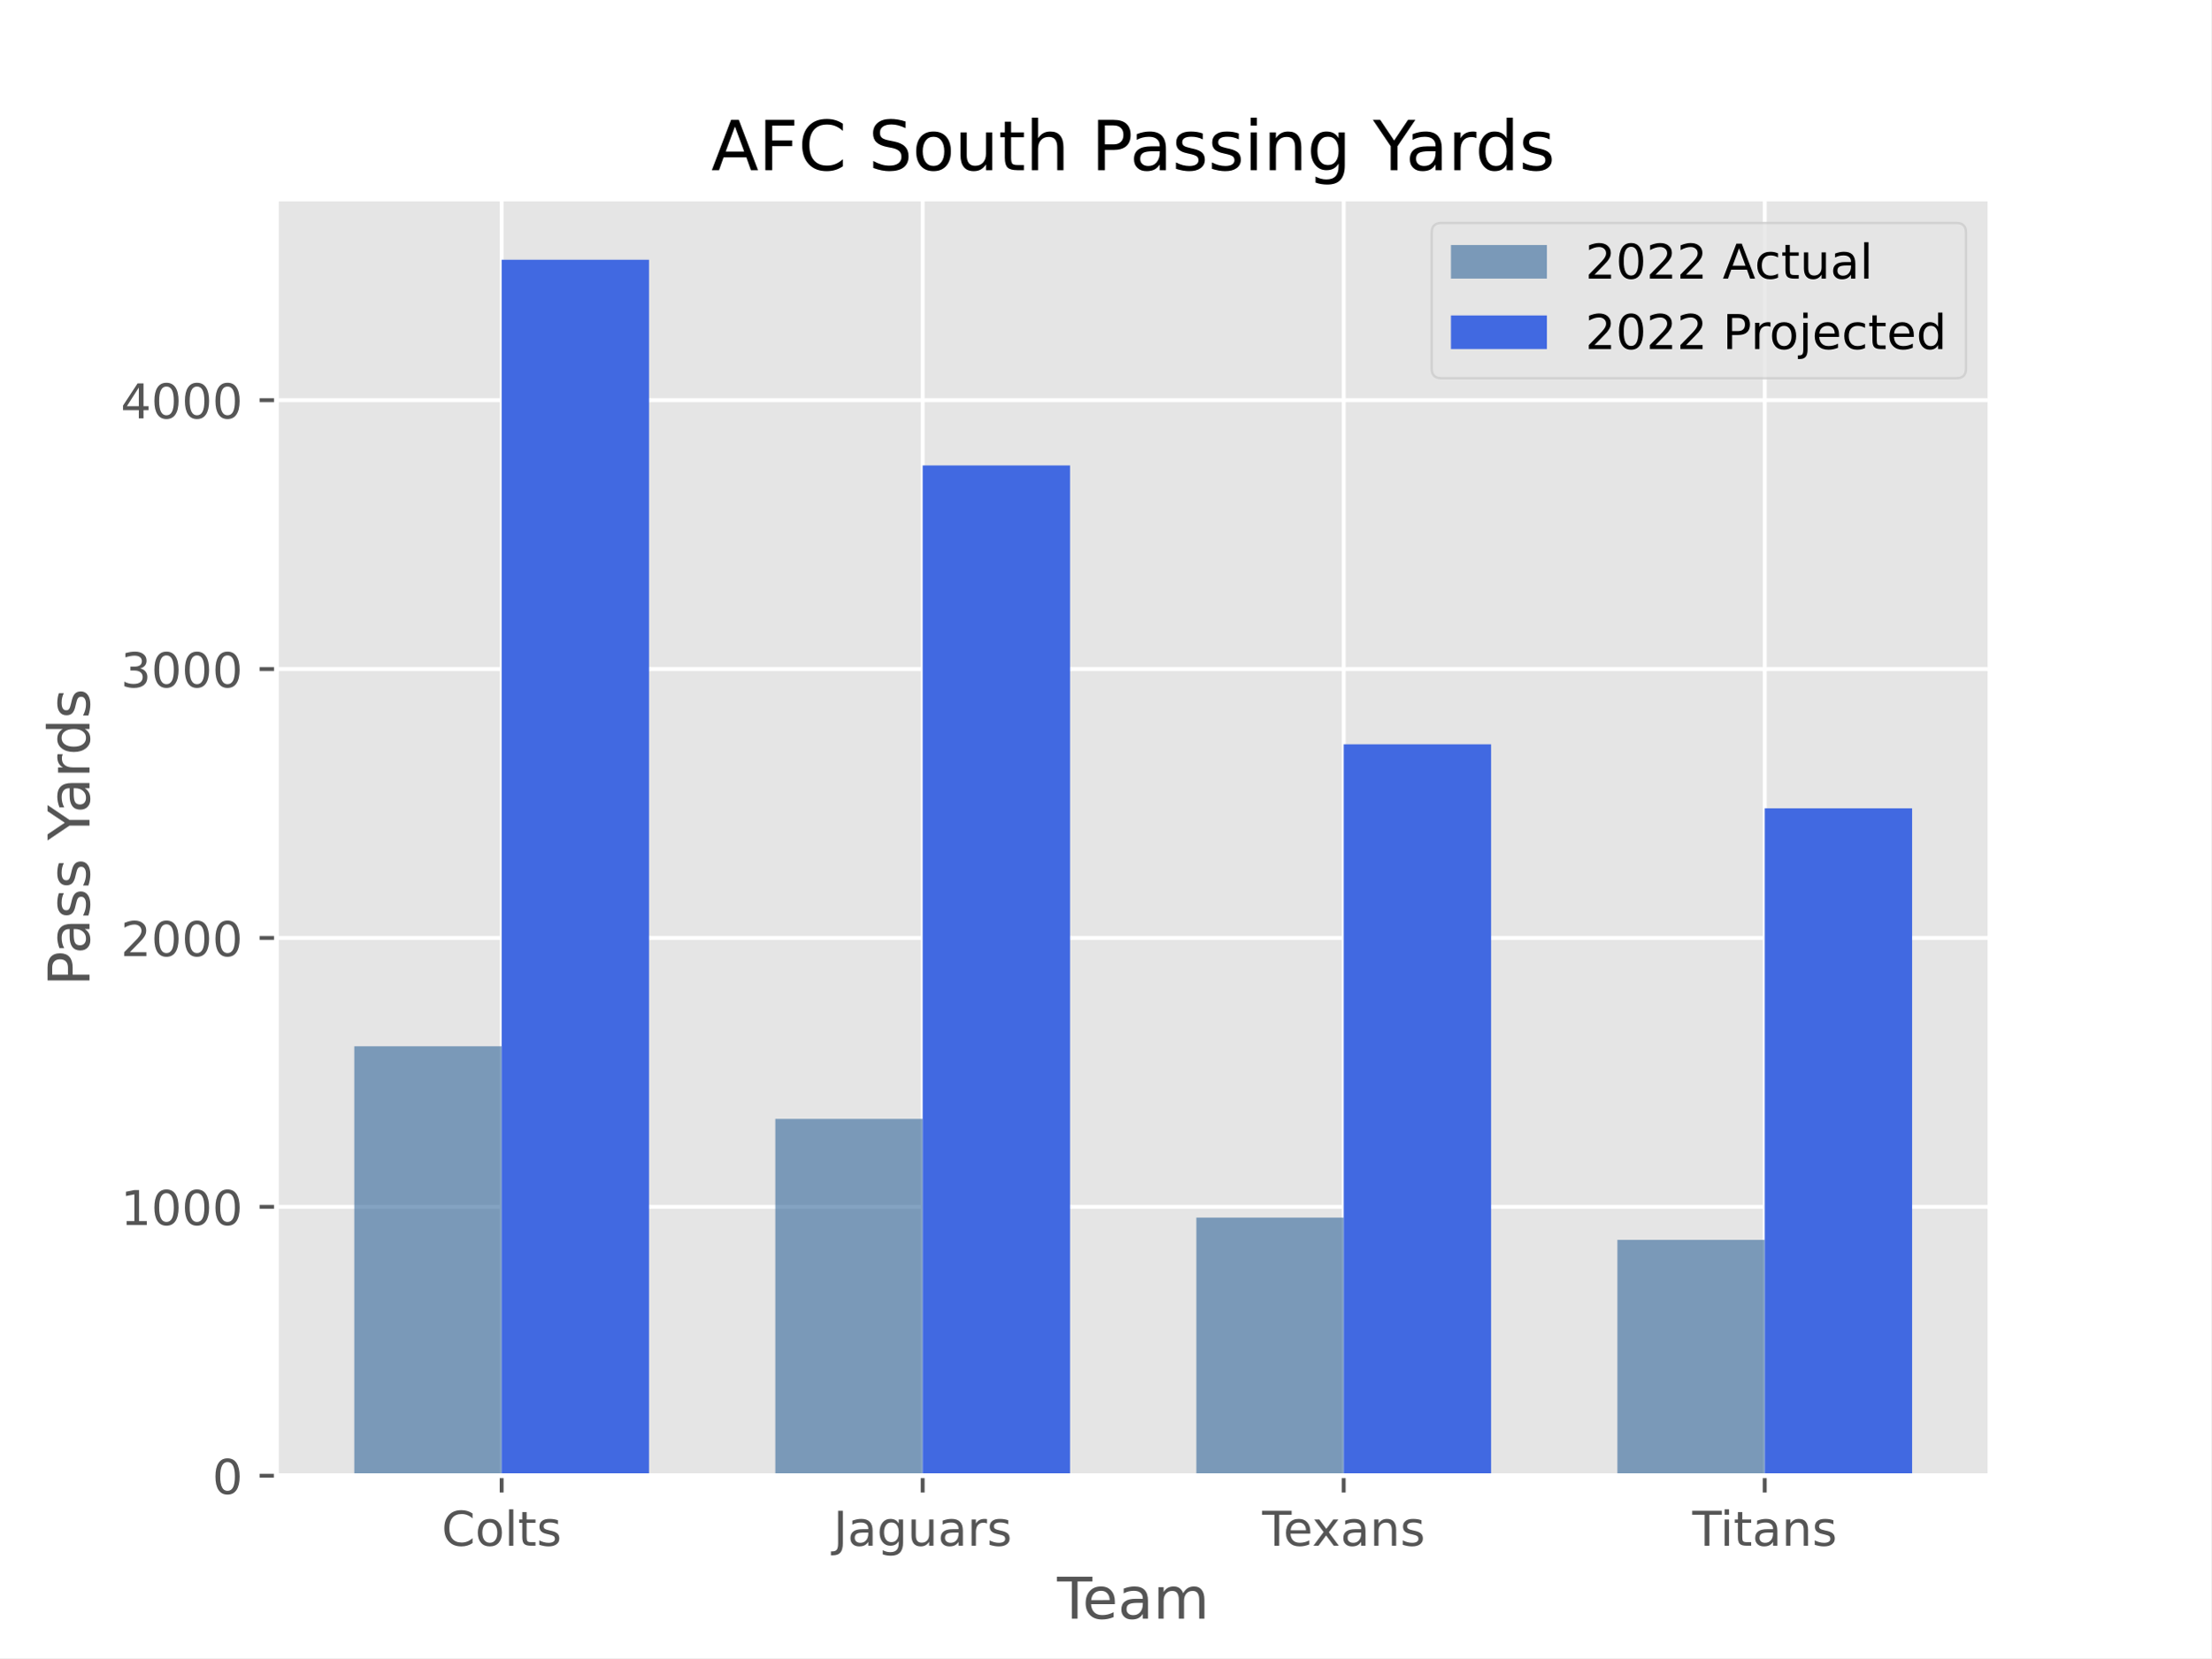
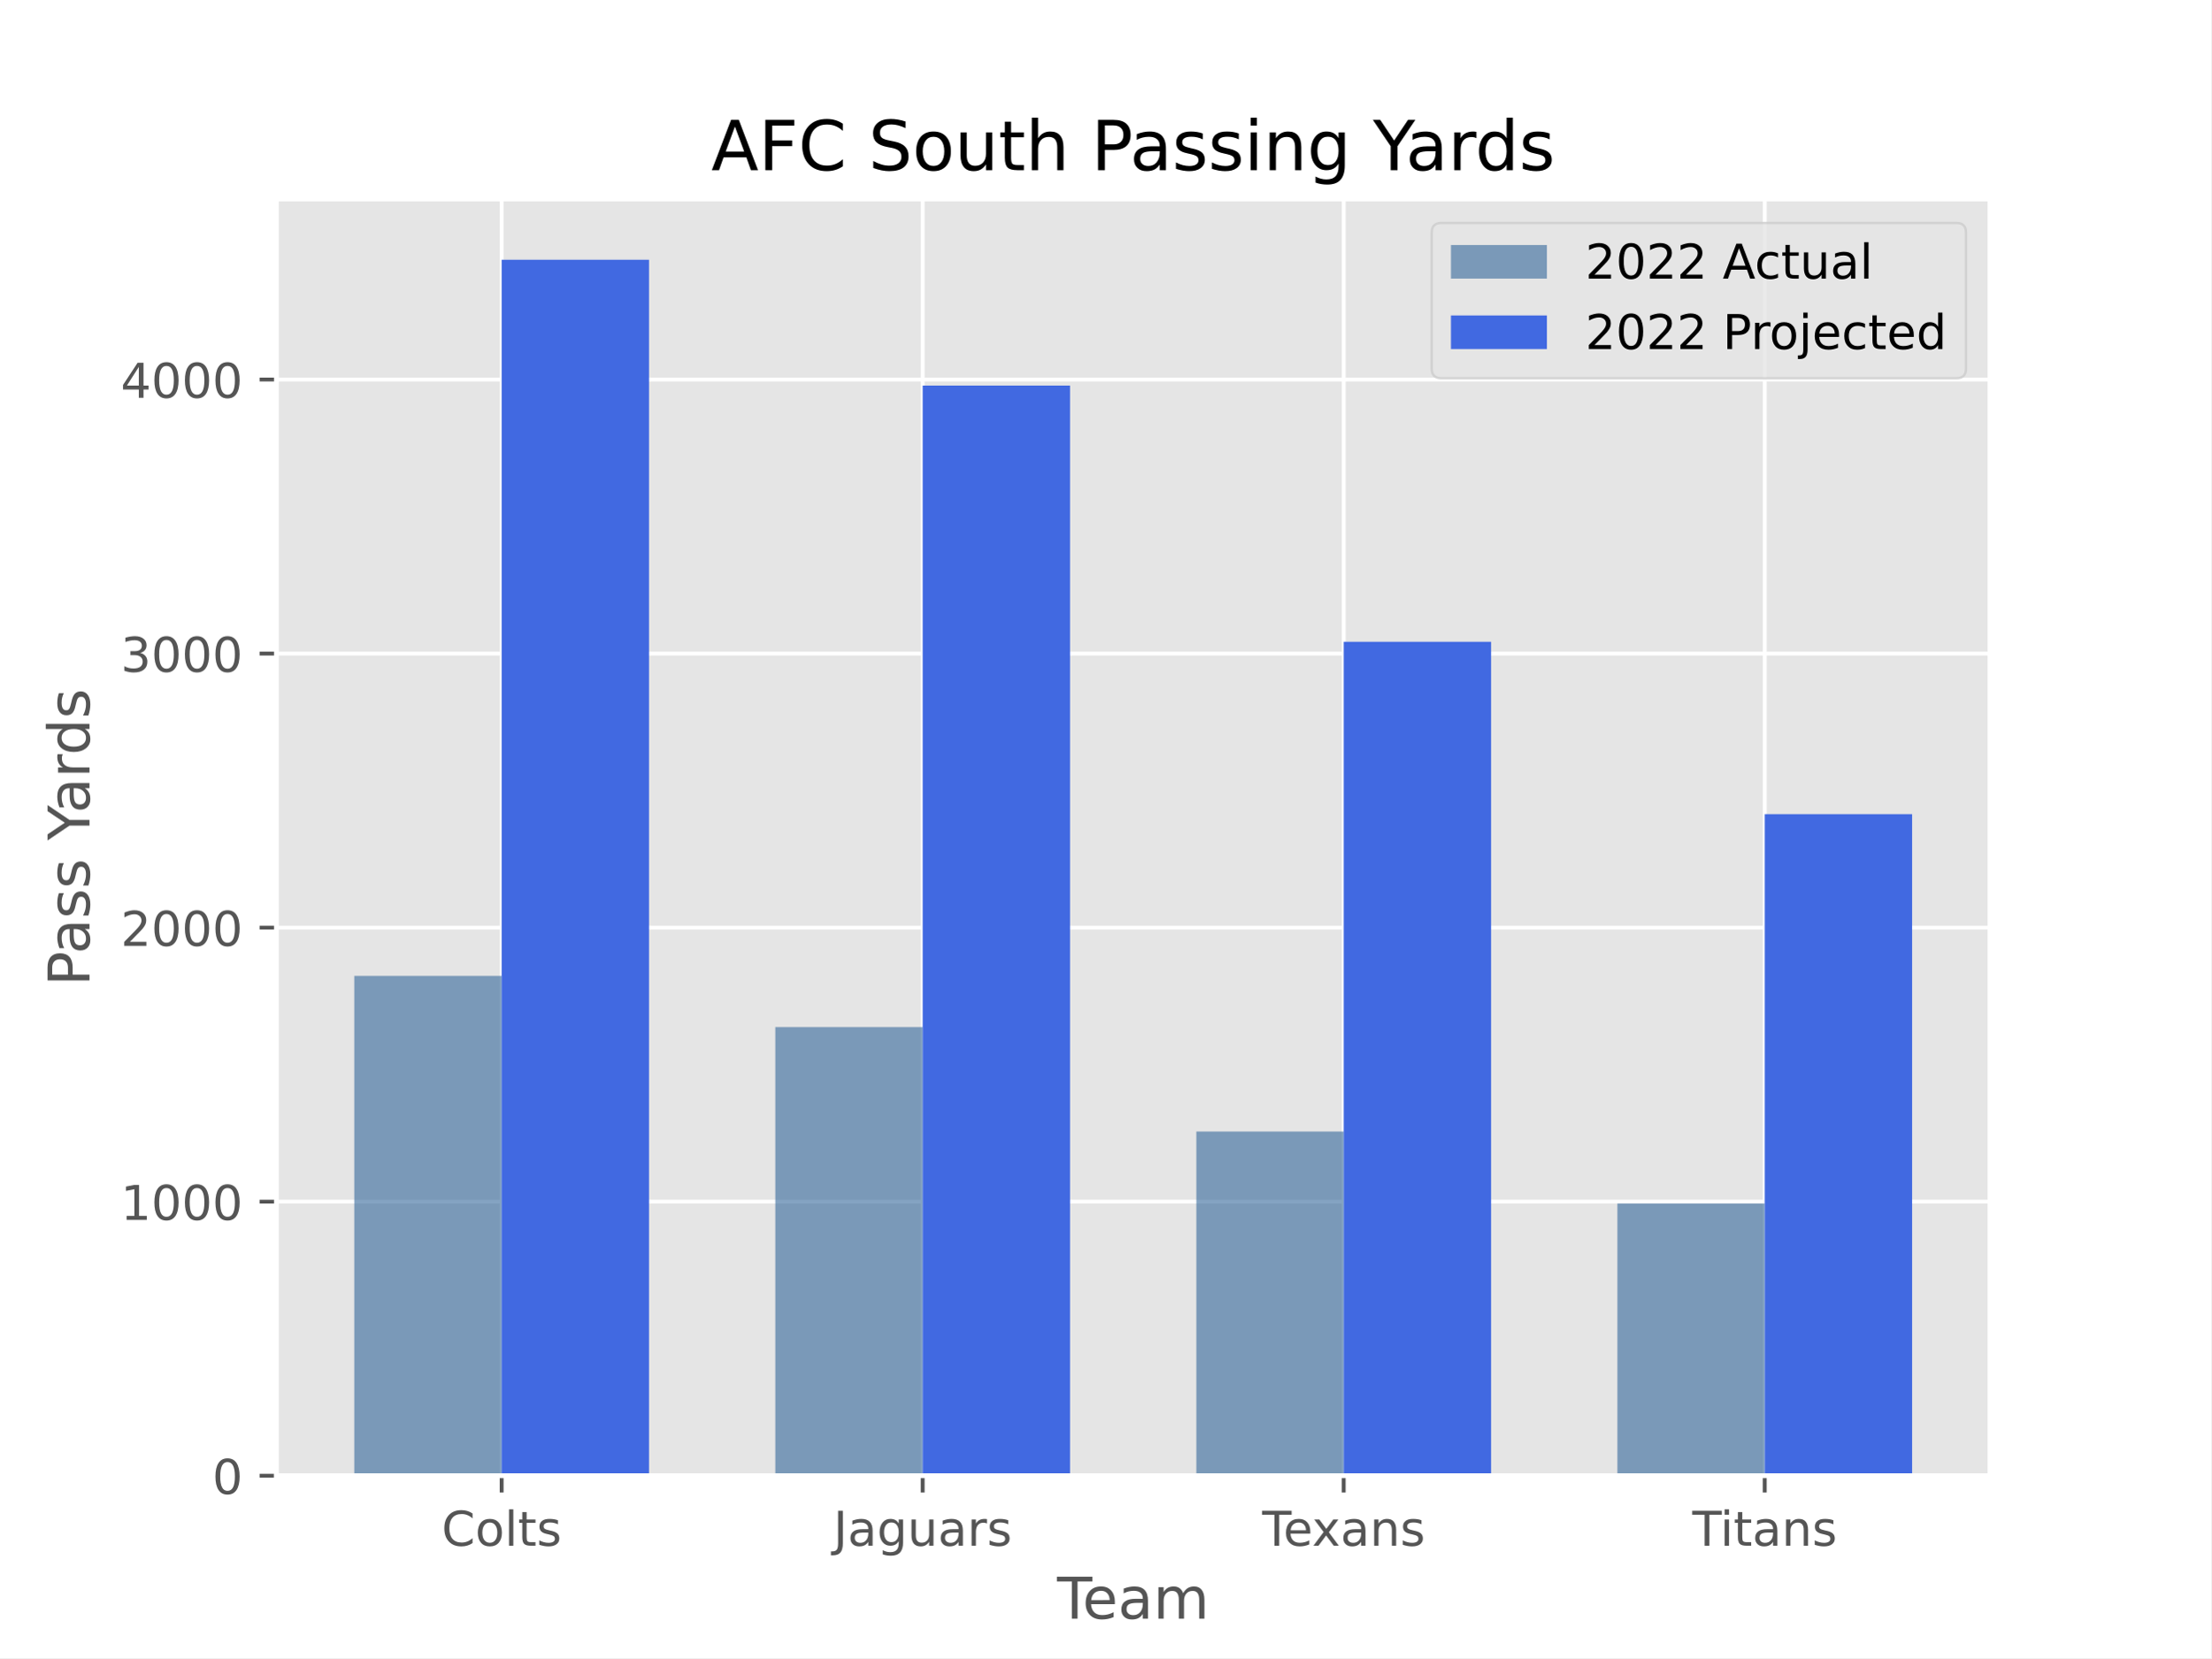
<svg xmlns="http://www.w3.org/2000/svg" xmlns:xlink="http://www.w3.org/1999/xlink" width="460.8pt" height="345.6pt" viewBox="0 0 460.8 345.6" version="1.1">
  <defs>
    <style type="text/css">*{stroke-linejoin: round; stroke-linecap: butt}</style>
  </defs>
  <g id="figure_1">
    <g id="patch_1">
      <path d="M 0 345.6  L 460.8 345.6  L 460.8 0  L 0 0  z " style="fill: #ffffff" />
    </g>
    <g id="axes_1">
      <g id="patch_2">
        <path d="M 57.6 307.584  L 414.72 307.584  L 414.72 41.472  L 57.6 41.472  z " style="fill: #e5e5e5" />
      </g>
      <g id="matplotlib.axis_1">
        <g id="xtick_1">
          <g id="line2d_1">
-             <path d="M 104.543 307.584  L 104.543 41.472  " clip-path="url(#pb0bd176c6e)" style="fill: none; stroke: #ffffff; stroke-width: 0.8; stroke-linecap: square" />
+             <path d="M 104.543 307.584  L 104.543 41.472  " clip-path="url(#p5f546486fd)" style="fill: none; stroke: #ffffff; stroke-width: 0.8; stroke-linecap: square" />
          </g>
          <g id="line2d_2">
            <defs>
-               <path id="md7127a31d8" d="M 0 0  L 0 3.5  " style="stroke: #555555; stroke-width: 0.8" />
-             </defs>
-             <g>
-               <use xlink:href="#md7127a31d8" x="104.543" y="307.584" style="fill: #555555; stroke: #555555; stroke-width: 0.8" />
+               <path id="m7814eb8544" d="M 0 0  L 0 3.5  " style="stroke: #555555; stroke-width: 0.8" />
+             </defs>
+             <g>
+               <use xlink:href="#m7814eb8544" x="104.543" y="307.584" style="fill: #555555; stroke: #555555; stroke-width: 0.8" />
            </g>
          </g>
          <g id="text_1">
            <g style="fill: #555555" transform="translate(92.03861 322.1824) scale(0.1 -0.1)">
              <defs>
                <path id="DejaVuSans-43" d="M 4122 4306  L 4122 3641  Q 3803 3938 3442 4084  Q 3081 4231 2675 4231  Q 1875 4231 1450 3742  Q 1025 3253 1025 2328  Q 1025 1406 1450 917  Q 1875 428 2675 428  Q 3081 428 3442 575  Q 3803 722 4122 1019  L 4122 359  Q 3791 134 3420 21  Q 3050 -91 2638 -91  Q 1578 -91 968 557  Q 359 1206 359 2328  Q 359 3453 968 4101  Q 1578 4750 2638 4750  Q 3056 4750 3426 4639  Q 3797 4528 4122 4306  z " transform="scale(0.015625)" />
                <path id="DejaVuSans-6f" d="M 1959 3097  Q 1497 3097 1228 2736  Q 959 2375 959 1747  Q 959 1119 1226 758  Q 1494 397 1959 397  Q 2419 397 2687 759  Q 2956 1122 2956 1747  Q 2956 2369 2687 2733  Q 2419 3097 1959 3097  z M 1959 3584  Q 2709 3584 3137 3096  Q 3566 2609 3566 1747  Q 3566 888 3137 398  Q 2709 -91 1959 -91  Q 1206 -91 779 398  Q 353 888 353 1747  Q 353 2609 779 3096  Q 1206 3584 1959 3584  z " transform="scale(0.015625)" />
                <path id="DejaVuSans-6c" d="M 603 4863  L 1178 4863  L 1178 0  L 603 0  L 603 4863  z " transform="scale(0.015625)" />
                <path id="DejaVuSans-74" d="M 1172 4494  L 1172 3500  L 2356 3500  L 2356 3053  L 1172 3053  L 1172 1153  Q 1172 725 1289 603  Q 1406 481 1766 481  L 2356 481  L 2356 0  L 1766 0  Q 1100 0 847 248  Q 594 497 594 1153  L 594 3053  L 172 3053  L 172 3500  L 594 3500  L 594 4494  L 1172 4494  z " transform="scale(0.015625)" />
                <path id="DejaVuSans-73" d="M 2834 3397  L 2834 2853  Q 2591 2978 2328 3040  Q 2066 3103 1784 3103  Q 1356 3103 1142 2972  Q 928 2841 928 2578  Q 928 2378 1081 2264  Q 1234 2150 1697 2047  L 1894 2003  Q 2506 1872 2764 1633  Q 3022 1394 3022 966  Q 3022 478 2636 193  Q 2250 -91 1575 -91  Q 1294 -91 989 -36  Q 684 19 347 128  L 347 722  Q 666 556 975 473  Q 1284 391 1588 391  Q 1994 391 2212 530  Q 2431 669 2431 922  Q 2431 1156 2273 1281  Q 2116 1406 1581 1522  L 1381 1569  Q 847 1681 609 1914  Q 372 2147 372 2553  Q 372 3047 722 3315  Q 1072 3584 1716 3584  Q 2034 3584 2315 3537  Q 2597 3491 2834 3397  z " transform="scale(0.015625)" />
              </defs>
              <use xlink:href="#DejaVuSans-43" />
              <use xlink:href="#DejaVuSans-6f" x="69.824" />
              <use xlink:href="#DejaVuSans-6c" x="131.006" />
              <use xlink:href="#DejaVuSans-74" x="158.789" />
              <use xlink:href="#DejaVuSans-73" x="197.998" />
            </g>
          </g>
        </g>
        <g id="xtick_2">
          <g id="line2d_3">
-             <path d="M 192.288 307.584  L 192.288 41.472  " clip-path="url(#pb0bd176c6e)" style="fill: none; stroke: #ffffff; stroke-width: 0.8; stroke-linecap: square" />
+             <path d="M 192.288 307.584  L 192.288 41.472  " clip-path="url(#p5f546486fd)" style="fill: none; stroke: #ffffff; stroke-width: 0.8; stroke-linecap: square" />
          </g>
          <g id="line2d_4">
            <g>
-               <use xlink:href="#md7127a31d8" x="192.288" y="307.584" style="fill: #555555; stroke: #555555; stroke-width: 0.8" />
+               <use xlink:href="#m7814eb8544" x="192.288" y="307.584" style="fill: #555555; stroke: #555555; stroke-width: 0.8" />
            </g>
          </g>
          <g id="text_2">
            <g style="fill: #555555" transform="translate(173.6815 322.1824) scale(0.1 -0.1)">
              <defs>
                <path id="DejaVuSans-4a" d="M 628 4666  L 1259 4666  L 1259 325  Q 1259 -519 939 -900  Q 619 -1281 -91 -1281  L -331 -1281  L -331 -750  L -134 -750  Q 284 -750 456 -515  Q 628 -281 628 325  L 628 4666  z " transform="scale(0.015625)" />
                <path id="DejaVuSans-61" d="M 2194 1759  Q 1497 1759 1228 1600  Q 959 1441 959 1056  Q 959 750 1161 570  Q 1363 391 1709 391  Q 2188 391 2477 730  Q 2766 1069 2766 1631  L 2766 1759  L 2194 1759  z M 3341 1997  L 3341 0  L 2766 0  L 2766 531  Q 2569 213 2275 61  Q 1981 -91 1556 -91  Q 1019 -91 701 211  Q 384 513 384 1019  Q 384 1609 779 1909  Q 1175 2209 1959 2209  L 2766 2209  L 2766 2266  Q 2766 2663 2505 2880  Q 2244 3097 1772 3097  Q 1472 3097 1187 3025  Q 903 2953 641 2809  L 641 3341  Q 956 3463 1253 3523  Q 1550 3584 1831 3584  Q 2591 3584 2966 3190  Q 3341 2797 3341 1997  z " transform="scale(0.015625)" />
                <path id="DejaVuSans-67" d="M 2906 1791  Q 2906 2416 2648 2759  Q 2391 3103 1925 3103  Q 1463 3103 1205 2759  Q 947 2416 947 1791  Q 947 1169 1205 825  Q 1463 481 1925 481  Q 2391 481 2648 825  Q 2906 1169 2906 1791  z M 3481 434  Q 3481 -459 3084 -895  Q 2688 -1331 1869 -1331  Q 1566 -1331 1297 -1286  Q 1028 -1241 775 -1147  L 775 -588  Q 1028 -725 1275 -790  Q 1522 -856 1778 -856  Q 2344 -856 2625 -561  Q 2906 -266 2906 331  L 2906 616  Q 2728 306 2450 153  Q 2172 0 1784 0  Q 1141 0 747 490  Q 353 981 353 1791  Q 353 2603 747 3093  Q 1141 3584 1784 3584  Q 2172 3584 2450 3431  Q 2728 3278 2906 2969  L 2906 3500  L 3481 3500  L 3481 434  z " transform="scale(0.015625)" />
                <path id="DejaVuSans-75" d="M 544 1381  L 544 3500  L 1119 3500  L 1119 1403  Q 1119 906 1312 657  Q 1506 409 1894 409  Q 2359 409 2629 706  Q 2900 1003 2900 1516  L 2900 3500  L 3475 3500  L 3475 0  L 2900 0  L 2900 538  Q 2691 219 2414 64  Q 2138 -91 1772 -91  Q 1169 -91 856 284  Q 544 659 544 1381  z M 1991 3584  L 1991 3584  z " transform="scale(0.015625)" />
                <path id="DejaVuSans-72" d="M 2631 2963  Q 2534 3019 2420 3045  Q 2306 3072 2169 3072  Q 1681 3072 1420 2755  Q 1159 2438 1159 1844  L 1159 0  L 581 0  L 581 3500  L 1159 3500  L 1159 2956  Q 1341 3275 1631 3429  Q 1922 3584 2338 3584  Q 2397 3584 2469 3576  Q 2541 3569 2628 3553  L 2631 2963  z " transform="scale(0.015625)" />
              </defs>
              <use xlink:href="#DejaVuSans-4a" />
              <use xlink:href="#DejaVuSans-61" x="29.492" />
              <use xlink:href="#DejaVuSans-67" x="90.771" />
              <use xlink:href="#DejaVuSans-75" x="154.248" />
              <use xlink:href="#DejaVuSans-61" x="217.627" />
              <use xlink:href="#DejaVuSans-72" x="278.906" />
              <use xlink:href="#DejaVuSans-73" x="320.02" />
            </g>
          </g>
        </g>
        <g id="xtick_3">
          <g id="line2d_5">
-             <path d="M 280.032 307.584  L 280.032 41.472  " clip-path="url(#pb0bd176c6e)" style="fill: none; stroke: #ffffff; stroke-width: 0.8; stroke-linecap: square" />
+             <path d="M 280.032 307.584  L 280.032 41.472  " clip-path="url(#p5f546486fd)" style="fill: none; stroke: #ffffff; stroke-width: 0.8; stroke-linecap: square" />
          </g>
          <g id="line2d_6">
            <g>
-               <use xlink:href="#md7127a31d8" x="280.032" y="307.584" style="fill: #555555; stroke: #555555; stroke-width: 0.8" />
+               <use xlink:href="#m7814eb8544" x="280.032" y="307.584" style="fill: #555555; stroke: #555555; stroke-width: 0.8" />
            </g>
          </g>
          <g id="text_3">
            <g style="fill: #555555" transform="translate(263.0424 322.1824) scale(0.1 -0.1)">
              <defs>
                <path id="DejaVuSans-54" d="M -19 4666  L 3928 4666  L 3928 4134  L 2272 4134  L 2272 0  L 1638 0  L 1638 4134  L -19 4134  L -19 4666  z " transform="scale(0.015625)" />
                <path id="DejaVuSans-65" d="M 3597 1894  L 3597 1613  L 953 1613  Q 991 1019 1311 708  Q 1631 397 2203 397  Q 2534 397 2845 478  Q 3156 559 3463 722  L 3463 178  Q 3153 47 2828 -22  Q 2503 -91 2169 -91  Q 1331 -91 842 396  Q 353 884 353 1716  Q 353 2575 817 3079  Q 1281 3584 2069 3584  Q 2775 3584 3186 3129  Q 3597 2675 3597 1894  z M 3022 2063  Q 3016 2534 2758 2815  Q 2500 3097 2075 3097  Q 1594 3097 1305 2825  Q 1016 2553 972 2059  L 3022 2063  z " transform="scale(0.015625)" />
                <path id="DejaVuSans-78" d="M 3513 3500  L 2247 1797  L 3578 0  L 2900 0  L 1881 1375  L 863 0  L 184 0  L 1544 1831  L 300 3500  L 978 3500  L 1906 2253  L 2834 3500  L 3513 3500  z " transform="scale(0.015625)" />
                <path id="DejaVuSans-6e" d="M 3513 2113  L 3513 0  L 2938 0  L 2938 2094  Q 2938 2591 2744 2837  Q 2550 3084 2163 3084  Q 1697 3084 1428 2787  Q 1159 2491 1159 1978  L 1159 0  L 581 0  L 581 3500  L 1159 3500  L 1159 2956  Q 1366 3272 1645 3428  Q 1925 3584 2291 3584  Q 2894 3584 3203 3211  Q 3513 2838 3513 2113  z " transform="scale(0.015625)" />
              </defs>
              <use xlink:href="#DejaVuSans-54" />
              <use xlink:href="#DejaVuSans-65" x="44.084" />
              <use xlink:href="#DejaVuSans-78" x="103.857" />
              <use xlink:href="#DejaVuSans-61" x="163.037" />
              <use xlink:href="#DejaVuSans-6e" x="224.316" />
              <use xlink:href="#DejaVuSans-73" x="287.695" />
            </g>
          </g>
        </g>
        <g id="xtick_4">
          <g id="line2d_7">
-             <path d="M 367.777 307.584  L 367.777 41.472  " clip-path="url(#pb0bd176c6e)" style="fill: none; stroke: #ffffff; stroke-width: 0.8; stroke-linecap: square" />
+             <path d="M 367.777 307.584  L 367.777 41.472  " clip-path="url(#p5f546486fd)" style="fill: none; stroke: #ffffff; stroke-width: 0.8; stroke-linecap: square" />
          </g>
          <g id="line2d_8">
            <g>
-               <use xlink:href="#md7127a31d8" x="367.777" y="307.584" style="fill: #555555; stroke: #555555; stroke-width: 0.8" />
+               <use xlink:href="#m7814eb8544" x="367.777" y="307.584" style="fill: #555555; stroke: #555555; stroke-width: 0.8" />
            </g>
          </g>
          <g id="text_4">
            <g style="fill: #555555" transform="translate(352.6923 322.1824) scale(0.1 -0.1)">
              <defs>
                <path id="DejaVuSans-69" d="M 603 3500  L 1178 3500  L 1178 0  L 603 0  L 603 3500  z M 603 4863  L 1178 4863  L 1178 4134  L 603 4134  L 603 4863  z " transform="scale(0.015625)" />
              </defs>
              <use xlink:href="#DejaVuSans-54" />
              <use xlink:href="#DejaVuSans-69" x="57.959" />
              <use xlink:href="#DejaVuSans-74" x="85.742" />
              <use xlink:href="#DejaVuSans-61" x="124.951" />
              <use xlink:href="#DejaVuSans-6e" x="186.23" />
              <use xlink:href="#DejaVuSans-73" x="249.609" />
            </g>
          </g>
        </g>
        <g id="text_5">
          <g style="fill: #555555" transform="translate(220.3022 337.3802) scale(0.12 -0.12)">
            <defs>
              <path id="DejaVuSans-6d" d="M 3328 2828  Q 3544 3216 3844 3400  Q 4144 3584 4550 3584  Q 5097 3584 5394 3201  Q 5691 2819 5691 2113  L 5691 0  L 5113 0  L 5113 2094  Q 5113 2597 4934 2840  Q 4756 3084 4391 3084  Q 3944 3084 3684 2787  Q 3425 2491 3425 1978  L 3425 0  L 2847 0  L 2847 2094  Q 2847 2600 2669 2842  Q 2491 3084 2119 3084  Q 1678 3084 1418 2786  Q 1159 2488 1159 1978  L 1159 0  L 581 0  L 581 3500  L 1159 3500  L 1159 2956  Q 1356 3278 1631 3431  Q 1906 3584 2284 3584  Q 2666 3584 2933 3390  Q 3200 3197 3328 2828  z " transform="scale(0.015625)" />
            </defs>
            <use xlink:href="#DejaVuSans-54" />
            <use xlink:href="#DejaVuSans-65" x="44.084" />
            <use xlink:href="#DejaVuSans-61" x="105.607" />
            <use xlink:href="#DejaVuSans-6d" x="166.887" />
          </g>
        </g>
      </g>
      <g id="matplotlib.axis_2">
        <g id="ytick_1">
          <g id="line2d_9">
-             <path d="M 57.6 307.584  L 414.72 307.584  " clip-path="url(#pb0bd176c6e)" style="fill: none; stroke: #ffffff; stroke-width: 0.8; stroke-linecap: square" />
+             <path d="M 57.6 307.584  L 414.72 307.584  " clip-path="url(#p5f546486fd)" style="fill: none; stroke: #ffffff; stroke-width: 0.8; stroke-linecap: square" />
          </g>
          <g id="line2d_10">
            <defs>
-               <path id="mbc2be4919d" d="M 0 0  L -3.5 0  " style="stroke: #555555; stroke-width: 0.8" />
-             </defs>
-             <g>
-               <use xlink:href="#mbc2be4919d" x="57.6" y="307.584" style="fill: #555555; stroke: #555555; stroke-width: 0.8" />
+               <path id="m87288c23a5" d="M 0 0  L -3.5 0  " style="stroke: #555555; stroke-width: 0.8" />
+             </defs>
+             <g>
+               <use xlink:href="#m87288c23a5" x="57.6" y="307.584" style="fill: #555555; stroke: #555555; stroke-width: 0.8" />
            </g>
          </g>
          <g id="text_6">
            <g style="fill: #555555" transform="translate(44.2375 311.3832) scale(0.1 -0.1)">
              <defs>
                <path id="DejaVuSans-30" d="M 2034 4250  Q 1547 4250 1301 3770  Q 1056 3291 1056 2328  Q 1056 1369 1301 889  Q 1547 409 2034 409  Q 2525 409 2770 889  Q 3016 1369 3016 2328  Q 3016 3291 2770 3770  Q 2525 4250 2034 4250  z M 2034 4750  Q 2819 4750 3233 4129  Q 3647 3509 3647 2328  Q 3647 1150 3233 529  Q 2819 -91 2034 -91  Q 1250 -91 836 529  Q 422 1150 422 2328  Q 422 3509 836 4129  Q 1250 4750 2034 4750  z " transform="scale(0.015625)" />
              </defs>
              <use xlink:href="#DejaVuSans-30" />
            </g>
          </g>
        </g>
        <g id="ytick_2">
          <g id="line2d_11">
-             <path d="M 57.6 251.538  L 414.72 251.538  " clip-path="url(#pb0bd176c6e)" style="fill: none; stroke: #ffffff; stroke-width: 0.8; stroke-linecap: square" />
+             <path d="M 57.6 250.464  L 414.72 250.464  " clip-path="url(#p5f546486fd)" style="fill: none; stroke: #ffffff; stroke-width: 0.8; stroke-linecap: square" />
          </g>
          <g id="line2d_12">
            <g>
-               <use xlink:href="#mbc2be4919d" x="57.6" y="251.538" style="fill: #555555; stroke: #555555; stroke-width: 0.8" />
+               <use xlink:href="#m87288c23a5" x="57.6" y="250.464" style="fill: #555555; stroke: #555555; stroke-width: 0.8" />
            </g>
          </g>
          <g id="text_7">
-             <g style="fill: #555555" transform="translate(25.15 255.3372) scale(0.1 -0.1)">
+             <g style="fill: #555555" transform="translate(25.15 254.2635) scale(0.1 -0.1)">
              <defs>
                <path id="DejaVuSans-31" d="M 794 531  L 1825 531  L 1825 4091  L 703 3866  L 703 4441  L 1819 4666  L 2450 4666  L 2450 531  L 3481 531  L 3481 0  L 794 0  L 794 531  z " transform="scale(0.015625)" />
              </defs>
              <use xlink:href="#DejaVuSans-31" />
              <use xlink:href="#DejaVuSans-30" x="63.623" />
              <use xlink:href="#DejaVuSans-30" x="127.246" />
              <use xlink:href="#DejaVuSans-30" x="190.869" />
            </g>
          </g>
        </g>
        <g id="ytick_3">
          <g id="line2d_13">
-             <path d="M 57.6 195.492  L 414.72 195.492  " clip-path="url(#pb0bd176c6e)" style="fill: none; stroke: #ffffff; stroke-width: 0.8; stroke-linecap: square" />
+             <path d="M 57.6 193.345  L 414.72 193.345  " clip-path="url(#p5f546486fd)" style="fill: none; stroke: #ffffff; stroke-width: 0.8; stroke-linecap: square" />
          </g>
          <g id="line2d_14">
            <g>
-               <use xlink:href="#mbc2be4919d" x="57.6" y="195.492" style="fill: #555555; stroke: #555555; stroke-width: 0.8" />
+               <use xlink:href="#m87288c23a5" x="57.6" y="193.345" style="fill: #555555; stroke: #555555; stroke-width: 0.8" />
            </g>
          </g>
          <g id="text_8">
-             <g style="fill: #555555" transform="translate(25.15 199.2912) scale(0.1 -0.1)">
+             <g style="fill: #555555" transform="translate(25.15 197.1439) scale(0.1 -0.1)">
              <defs>
                <path id="DejaVuSans-32" d="M 1228 531  L 3431 531  L 3431 0  L 469 0  L 469 531  Q 828 903 1448 1529  Q 2069 2156 2228 2338  Q 2531 2678 2651 2914  Q 2772 3150 2772 3378  Q 2772 3750 2511 3984  Q 2250 4219 1831 4219  Q 1534 4219 1204 4116  Q 875 4013 500 3803  L 500 4441  Q 881 4594 1212 4672  Q 1544 4750 1819 4750  Q 2544 4750 2975 4387  Q 3406 4025 3406 3419  Q 3406 3131 3298 2873  Q 3191 2616 2906 2266  Q 2828 2175 2409 1742  Q 1991 1309 1228 531  z " transform="scale(0.015625)" />
              </defs>
              <use xlink:href="#DejaVuSans-32" />
              <use xlink:href="#DejaVuSans-30" x="63.623" />
              <use xlink:href="#DejaVuSans-30" x="127.246" />
              <use xlink:href="#DejaVuSans-30" x="190.869" />
            </g>
          </g>
        </g>
        <g id="ytick_4">
          <g id="line2d_15">
-             <path d="M 57.6 139.446  L 414.72 139.446  " clip-path="url(#pb0bd176c6e)" style="fill: none; stroke: #ffffff; stroke-width: 0.8; stroke-linecap: square" />
+             <path d="M 57.6 136.225  L 414.72 136.225  " clip-path="url(#p5f546486fd)" style="fill: none; stroke: #ffffff; stroke-width: 0.8; stroke-linecap: square" />
          </g>
          <g id="line2d_16">
            <g>
-               <use xlink:href="#mbc2be4919d" x="57.6" y="139.446" style="fill: #555555; stroke: #555555; stroke-width: 0.8" />
+               <use xlink:href="#m87288c23a5" x="57.6" y="136.225" style="fill: #555555; stroke: #555555; stroke-width: 0.8" />
            </g>
          </g>
          <g id="text_9">
-             <g style="fill: #555555" transform="translate(25.15 143.2452) scale(0.1 -0.1)">
+             <g style="fill: #555555" transform="translate(25.15 140.0242) scale(0.1 -0.1)">
              <defs>
                <path id="DejaVuSans-33" d="M 2597 2516  Q 3050 2419 3304 2112  Q 3559 1806 3559 1356  Q 3559 666 3084 287  Q 2609 -91 1734 -91  Q 1441 -91 1130 -33  Q 819 25 488 141  L 488 750  Q 750 597 1062 519  Q 1375 441 1716 441  Q 2309 441 2620 675  Q 2931 909 2931 1356  Q 2931 1769 2642 2001  Q 2353 2234 1838 2234  L 1294 2234  L 1294 2753  L 1863 2753  Q 2328 2753 2575 2939  Q 2822 3125 2822 3475  Q 2822 3834 2567 4026  Q 2313 4219 1838 4219  Q 1578 4219 1281 4162  Q 984 4106 628 3988  L 628 4550  Q 988 4650 1302 4700  Q 1616 4750 1894 4750  Q 2613 4750 3031 4423  Q 3450 4097 3450 3541  Q 3450 3153 3228 2886  Q 3006 2619 2597 2516  z " transform="scale(0.015625)" />
              </defs>
              <use xlink:href="#DejaVuSans-33" />
              <use xlink:href="#DejaVuSans-30" x="63.623" />
              <use xlink:href="#DejaVuSans-30" x="127.246" />
              <use xlink:href="#DejaVuSans-30" x="190.869" />
            </g>
          </g>
        </g>
        <g id="ytick_5">
          <g id="line2d_17">
-             <path d="M 57.6 83.4  L 414.72 83.4  " clip-path="url(#pb0bd176c6e)" style="fill: none; stroke: #ffffff; stroke-width: 0.8; stroke-linecap: square" />
+             <path d="M 57.6 79.105  L 414.72 79.105  " clip-path="url(#p5f546486fd)" style="fill: none; stroke: #ffffff; stroke-width: 0.8; stroke-linecap: square" />
          </g>
          <g id="line2d_18">
            <g>
-               <use xlink:href="#mbc2be4919d" x="57.6" y="83.4" style="fill: #555555; stroke: #555555; stroke-width: 0.8" />
+               <use xlink:href="#m87288c23a5" x="57.6" y="79.105" style="fill: #555555; stroke: #555555; stroke-width: 0.8" />
            </g>
          </g>
          <g id="text_10">
-             <g style="fill: #555555" transform="translate(25.15 87.19923) scale(0.1 -0.1)">
+             <g style="fill: #555555" transform="translate(25.15 82.90452) scale(0.1 -0.1)">
              <defs>
                <path id="DejaVuSans-34" d="M 2419 4116  L 825 1625  L 2419 1625  L 2419 4116  z M 2253 4666  L 3047 4666  L 3047 1625  L 3713 1625  L 3713 1100  L 3047 1100  L 3047 0  L 2419 0  L 2419 1100  L 313 1100  L 313 1709  L 2253 4666  z " transform="scale(0.015625)" />
              </defs>
              <use xlink:href="#DejaVuSans-34" />
              <use xlink:href="#DejaVuSans-30" x="63.623" />
              <use xlink:href="#DejaVuSans-30" x="127.246" />
              <use xlink:href="#DejaVuSans-30" x="190.869" />
            </g>
          </g>
        </g>
        <g id="text_11">
          <g style="fill: #555555" transform="translate(18.65438 205.5236) rotate(-90) scale(0.12 -0.12)">
            <defs>
              <path id="DejaVuSans-50" d="M 1259 4147  L 1259 2394  L 2053 2394  Q 2494 2394 2734 2622  Q 2975 2850 2975 3272  Q 2975 3691 2734 3919  Q 2494 4147 2053 4147  L 1259 4147  z M 628 4666  L 2053 4666  Q 2838 4666 3239 4311  Q 3641 3956 3641 3272  Q 3641 2581 3239 2228  Q 2838 1875 2053 1875  L 1259 1875  L 1259 0  L 628 0  L 628 4666  z " transform="scale(0.015625)" />
              <path id="DejaVuSans-20" transform="scale(0.015625)" />
              <path id="DejaVuSans-59" d="M -13 4666  L 666 4666  L 1959 2747  L 3244 4666  L 3922 4666  L 2272 2222  L 2272 0  L 1638 0  L 1638 2222  L -13 4666  z " transform="scale(0.015625)" />
              <path id="DejaVuSans-64" d="M 2906 2969  L 2906 4863  L 3481 4863  L 3481 0  L 2906 0  L 2906 525  Q 2725 213 2448 61  Q 2172 -91 1784 -91  Q 1150 -91 751 415  Q 353 922 353 1747  Q 353 2572 751 3078  Q 1150 3584 1784 3584  Q 2172 3584 2448 3432  Q 2725 3281 2906 2969  z M 947 1747  Q 947 1113 1208 752  Q 1469 391 1925 391  Q 2381 391 2643 752  Q 2906 1113 2906 1747  Q 2906 2381 2643 2742  Q 2381 3103 1925 3103  Q 1469 3103 1208 2742  Q 947 2381 947 1747  z " transform="scale(0.015625)" />
            </defs>
            <use xlink:href="#DejaVuSans-50" />
            <use xlink:href="#DejaVuSans-61" x="55.803" />
            <use xlink:href="#DejaVuSans-73" x="117.082" />
            <use xlink:href="#DejaVuSans-73" x="169.182" />
            <use xlink:href="#DejaVuSans-20" x="221.281" />
            <use xlink:href="#DejaVuSans-59" x="253.068" />
            <use xlink:href="#DejaVuSans-61" x="300.402" />
            <use xlink:href="#DejaVuSans-72" x="361.682" />
            <use xlink:href="#DejaVuSans-64" x="401.045" />
            <use xlink:href="#DejaVuSans-73" x="464.521" />
          </g>
        </g>
      </g>
      <g id="patch_3">
-         <path d="M 73.833 307.584  L 104.543 307.584  L 104.543 218.079  L 73.833 218.079  z " clip-path="url(#pb0bd176c6e)" style="fill: #336699; fill-opacity: 0.6" />
+         <path d="M 73.833 307.584  L 104.543 307.584  L 104.543 203.398  L 73.833 203.398  z " clip-path="url(#p5f546486fd)" style="fill: #336699; fill-opacity: 0.6" />
      </g>
      <g id="patch_4">
-         <path d="M 161.577 307.584  L 192.288 307.584  L 192.288 233.211  L 161.577 233.211  z " clip-path="url(#pb0bd176c6e)" style="fill: #336699; fill-opacity: 0.6" />
+         <path d="M 161.577 307.584  L 192.288 307.584  L 192.288 214.079  L 161.577 214.079  z " clip-path="url(#p5f546486fd)" style="fill: #336699; fill-opacity: 0.6" />
      </g>
      <g id="patch_5">
-         <path d="M 249.322 307.584  L 280.032 307.584  L 280.032 253.78  L 249.322 253.78  z " clip-path="url(#pb0bd176c6e)" style="fill: #336699; fill-opacity: 0.6" />
+         <path d="M 249.322 307.584  L 280.032 307.584  L 280.032 235.842  L 249.322 235.842  z " clip-path="url(#p5f546486fd)" style="fill: #336699; fill-opacity: 0.6" />
      </g>
      <g id="patch_6">
-         <path d="M 337.066 307.584  L 367.777 307.584  L 367.777 258.432  L 337.066 258.432  z " clip-path="url(#pb0bd176c6e)" style="fill: #336699; fill-opacity: 0.6" />
+         <path d="M 337.066 307.584  L 367.777 307.584  L 367.777 250.864  L 337.066 250.864  z " clip-path="url(#p5f546486fd)" style="fill: #336699; fill-opacity: 0.6" />
      </g>
      <g id="patch_7">
-         <path d="M 104.543 307.584  L 135.254 307.584  L 135.254 54.144  L 104.543 54.144  z " clip-path="url(#pb0bd176c6e)" style="fill: #4169e1" />
+         <path d="M 104.543 307.584  L 135.254 307.584  L 135.254 54.144  L 104.543 54.144  z " clip-path="url(#p5f546486fd)" style="fill: #4169e1" />
      </g>
      <g id="patch_8">
-         <path d="M 192.288 307.584  L 222.998 307.584  L 222.998 97.019  L 192.288 97.019  z " clip-path="url(#pb0bd176c6e)" style="fill: #4169e1" />
+         <path d="M 192.288 307.584  L 222.998 307.584  L 222.998 80.362  L 192.288 80.362  z " clip-path="url(#p5f546486fd)" style="fill: #4169e1" />
      </g>
      <g id="patch_9">
-         <path d="M 280.032 307.584  L 310.743 307.584  L 310.743 155.139  L 280.032 155.139  z " clip-path="url(#pb0bd176c6e)" style="fill: #4169e1" />
+         <path d="M 280.032 307.584  L 310.743 307.584  L 310.743 133.769  L 280.032 133.769  z " clip-path="url(#p5f546486fd)" style="fill: #4169e1" />
      </g>
      <g id="patch_10">
-         <path d="M 367.777 307.584  L 398.487 307.584  L 398.487 168.478  L 367.777 168.478  z " clip-path="url(#pb0bd176c6e)" style="fill: #4169e1" />
+         <path d="M 367.777 307.584  L 398.487 307.584  L 398.487 169.697  L 367.777 169.697  z " clip-path="url(#p5f546486fd)" style="fill: #4169e1" />
      </g>
      <g id="patch_11">
        <path d="M 57.6 307.584  L 57.6 41.472  " style="fill: none; stroke: #ffffff; stroke-linejoin: miter; stroke-linecap: square" />
      </g>
      <g id="patch_12">
        <path d="M 414.72 307.584  L 414.72 41.472  " style="fill: none; stroke: #ffffff; stroke-linejoin: miter; stroke-linecap: square" />
      </g>
      <g id="patch_13">
        <path d="M 57.6 307.584  L 414.72 307.584  " style="fill: none; stroke: #ffffff; stroke-linejoin: miter; stroke-linecap: square" />
      </g>
      <g id="patch_14">
        <path d="M 57.6 41.472  L 414.72 41.472  " style="fill: none; stroke: #ffffff; stroke-linejoin: miter; stroke-linecap: square" />
      </g>
      <g id="text_12">
        <g transform="translate(148.2356 35.472) scale(0.144 -0.144)">
          <defs>
            <path id="DejaVuSans-41" d="M 2188 4044  L 1331 1722  L 3047 1722  L 2188 4044  z M 1831 4666  L 2547 4666  L 4325 0  L 3669 0  L 3244 1197  L 1141 1197  L 716 0  L 50 0  L 1831 4666  z " transform="scale(0.015625)" />
            <path id="DejaVuSans-46" d="M 628 4666  L 3309 4666  L 3309 4134  L 1259 4134  L 1259 2759  L 3109 2759  L 3109 2228  L 1259 2228  L 1259 0  L 628 0  L 628 4666  z " transform="scale(0.015625)" />
            <path id="DejaVuSans-53" d="M 3425 4513  L 3425 3897  Q 3066 4069 2747 4153  Q 2428 4238 2131 4238  Q 1616 4238 1336 4038  Q 1056 3838 1056 3469  Q 1056 3159 1242 3001  Q 1428 2844 1947 2747  L 2328 2669  Q 3034 2534 3370 2195  Q 3706 1856 3706 1288  Q 3706 609 3251 259  Q 2797 -91 1919 -91  Q 1588 -91 1214 -16  Q 841 59 441 206  L 441 856  Q 825 641 1194 531  Q 1563 422 1919 422  Q 2459 422 2753 634  Q 3047 847 3047 1241  Q 3047 1584 2836 1778  Q 2625 1972 2144 2069  L 1759 2144  Q 1053 2284 737 2584  Q 422 2884 422 3419  Q 422 4038 858 4394  Q 1294 4750 2059 4750  Q 2388 4750 2728 4690  Q 3069 4631 3425 4513  z " transform="scale(0.015625)" />
            <path id="DejaVuSans-68" d="M 3513 2113  L 3513 0  L 2938 0  L 2938 2094  Q 2938 2591 2744 2837  Q 2550 3084 2163 3084  Q 1697 3084 1428 2787  Q 1159 2491 1159 1978  L 1159 0  L 581 0  L 581 4863  L 1159 4863  L 1159 2956  Q 1366 3272 1645 3428  Q 1925 3584 2291 3584  Q 2894 3584 3203 3211  Q 3513 2838 3513 2113  z " transform="scale(0.015625)" />
          </defs>
          <use xlink:href="#DejaVuSans-41" />
          <use xlink:href="#DejaVuSans-46" x="68.408" />
          <use xlink:href="#DejaVuSans-43" x="125.928" />
          <use xlink:href="#DejaVuSans-20" x="195.752" />
          <use xlink:href="#DejaVuSans-53" x="227.539" />
          <use xlink:href="#DejaVuSans-6f" x="291.016" />
          <use xlink:href="#DejaVuSans-75" x="352.197" />
          <use xlink:href="#DejaVuSans-74" x="415.576" />
          <use xlink:href="#DejaVuSans-68" x="454.785" />
          <use xlink:href="#DejaVuSans-20" x="518.164" />
          <use xlink:href="#DejaVuSans-50" x="549.951" />
          <use xlink:href="#DejaVuSans-61" x="605.754" />
          <use xlink:href="#DejaVuSans-73" x="667.033" />
          <use xlink:href="#DejaVuSans-73" x="719.133" />
          <use xlink:href="#DejaVuSans-69" x="771.232" />
          <use xlink:href="#DejaVuSans-6e" x="799.016" />
          <use xlink:href="#DejaVuSans-67" x="862.395" />
          <use xlink:href="#DejaVuSans-20" x="925.871" />
          <use xlink:href="#DejaVuSans-59" x="957.658" />
          <use xlink:href="#DejaVuSans-61" x="1004.992" />
          <use xlink:href="#DejaVuSans-72" x="1066.271" />
          <use xlink:href="#DejaVuSans-64" x="1105.635" />
          <use xlink:href="#DejaVuSans-73" x="1169.111" />
        </g>
      </g>
      <g id="legend_1">
        <g id="patch_15">
          <path d="M 300.381 78.828  L 407.72 78.828  Q 409.72 78.828 409.72 76.828  L 409.72 48.472  Q 409.72 46.472 407.72 46.472  L 300.381 46.472  Q 298.381 46.472 298.381 48.472  L 298.381 76.828  Q 298.381 78.828 300.381 78.828  z " style="fill: #e5e5e5; opacity: 0.8; stroke: #cccccc; stroke-width: 0.5; stroke-linejoin: miter" />
        </g>
        <g id="patch_16">
          <path d="M 302.381 58.07  L 322.381 58.07  L 322.381 51.07  L 302.381 51.07  z " style="fill: #336699; fill-opacity: 0.6" />
        </g>
        <g id="text_13">
          <g transform="translate(330.3809 58.07044) scale(0.1 -0.1)">
            <defs>
              <path id="DejaVuSans-63" d="M 3122 3366  L 3122 2828  Q 2878 2963 2633 3030  Q 2388 3097 2138 3097  Q 1578 3097 1268 2742  Q 959 2388 959 1747  Q 959 1106 1268 751  Q 1578 397 2138 397  Q 2388 397 2633 464  Q 2878 531 3122 666  L 3122 134  Q 2881 22 2623 -34  Q 2366 -91 2075 -91  Q 1284 -91 818 406  Q 353 903 353 1747  Q 353 2603 823 3093  Q 1294 3584 2113 3584  Q 2378 3584 2631 3529  Q 2884 3475 3122 3366  z " transform="scale(0.015625)" />
            </defs>
            <use xlink:href="#DejaVuSans-32" />
            <use xlink:href="#DejaVuSans-30" x="63.623" />
            <use xlink:href="#DejaVuSans-32" x="127.246" />
            <use xlink:href="#DejaVuSans-32" x="190.869" />
            <use xlink:href="#DejaVuSans-20" x="254.492" />
            <use xlink:href="#DejaVuSans-41" x="286.279" />
            <use xlink:href="#DejaVuSans-63" x="352.938" />
            <use xlink:href="#DejaVuSans-74" x="407.918" />
            <use xlink:href="#DejaVuSans-75" x="447.127" />
            <use xlink:href="#DejaVuSans-61" x="510.506" />
            <use xlink:href="#DejaVuSans-6c" x="571.785" />
          </g>
        </g>
        <g id="patch_17">
          <path d="M 302.381 72.749  L 322.381 72.749  L 322.381 65.749  L 302.381 65.749  z " style="fill: #4169e1" />
        </g>
        <g id="text_14">
          <g transform="translate(330.3809 72.74856) scale(0.1 -0.1)">
            <defs>
              <path id="DejaVuSans-6a" d="M 603 3500  L 1178 3500  L 1178 -63  Q 1178 -731 923 -1031  Q 669 -1331 103 -1331  L -116 -1331  L -116 -844  L 38 -844  Q 366 -844 484 -692  Q 603 -541 603 -63  L 603 3500  z M 603 4863  L 1178 4863  L 1178 4134  L 603 4134  L 603 4863  z " transform="scale(0.015625)" />
            </defs>
            <use xlink:href="#DejaVuSans-32" />
            <use xlink:href="#DejaVuSans-30" x="63.623" />
            <use xlink:href="#DejaVuSans-32" x="127.246" />
            <use xlink:href="#DejaVuSans-32" x="190.869" />
            <use xlink:href="#DejaVuSans-20" x="254.492" />
            <use xlink:href="#DejaVuSans-50" x="286.279" />
            <use xlink:href="#DejaVuSans-72" x="344.832" />
            <use xlink:href="#DejaVuSans-6f" x="383.695" />
            <use xlink:href="#DejaVuSans-6a" x="444.877" />
            <use xlink:href="#DejaVuSans-65" x="472.66" />
            <use xlink:href="#DejaVuSans-63" x="534.184" />
            <use xlink:href="#DejaVuSans-74" x="589.164" />
            <use xlink:href="#DejaVuSans-65" x="628.373" />
            <use xlink:href="#DejaVuSans-64" x="689.896" />
          </g>
        </g>
      </g>
    </g>
  </g>
  <defs>
-     <clipPath id="pb0bd176c6e">
+     <clipPath id="p5f546486fd">
      <rect x="57.6" y="41.472" width="357.12" height="266.112" />
    </clipPath>
  </defs>
</svg>
